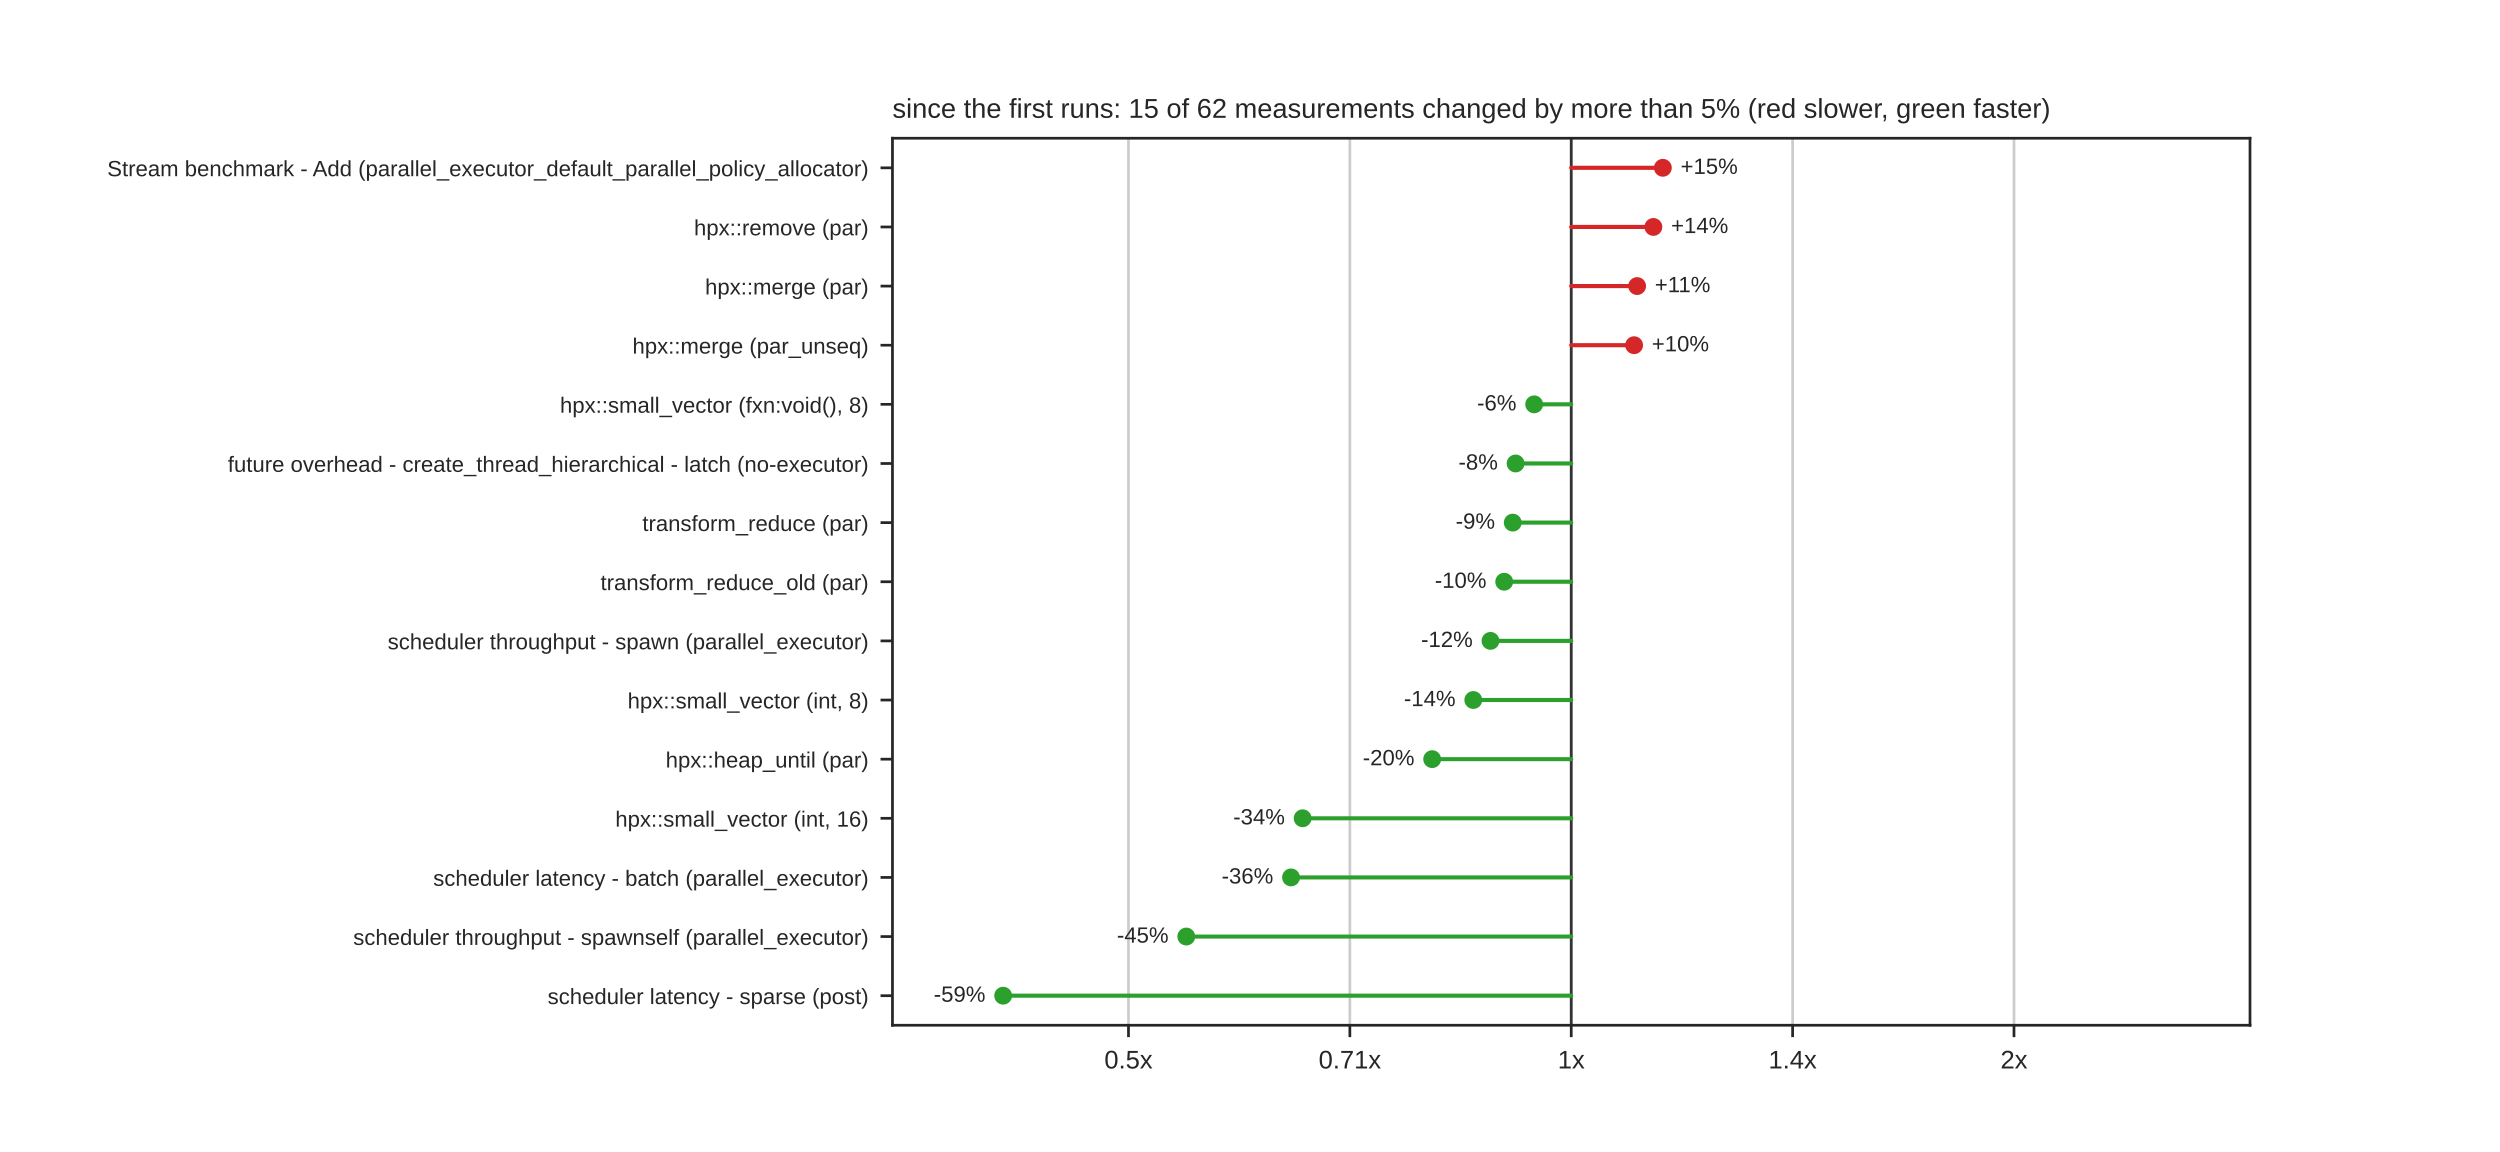
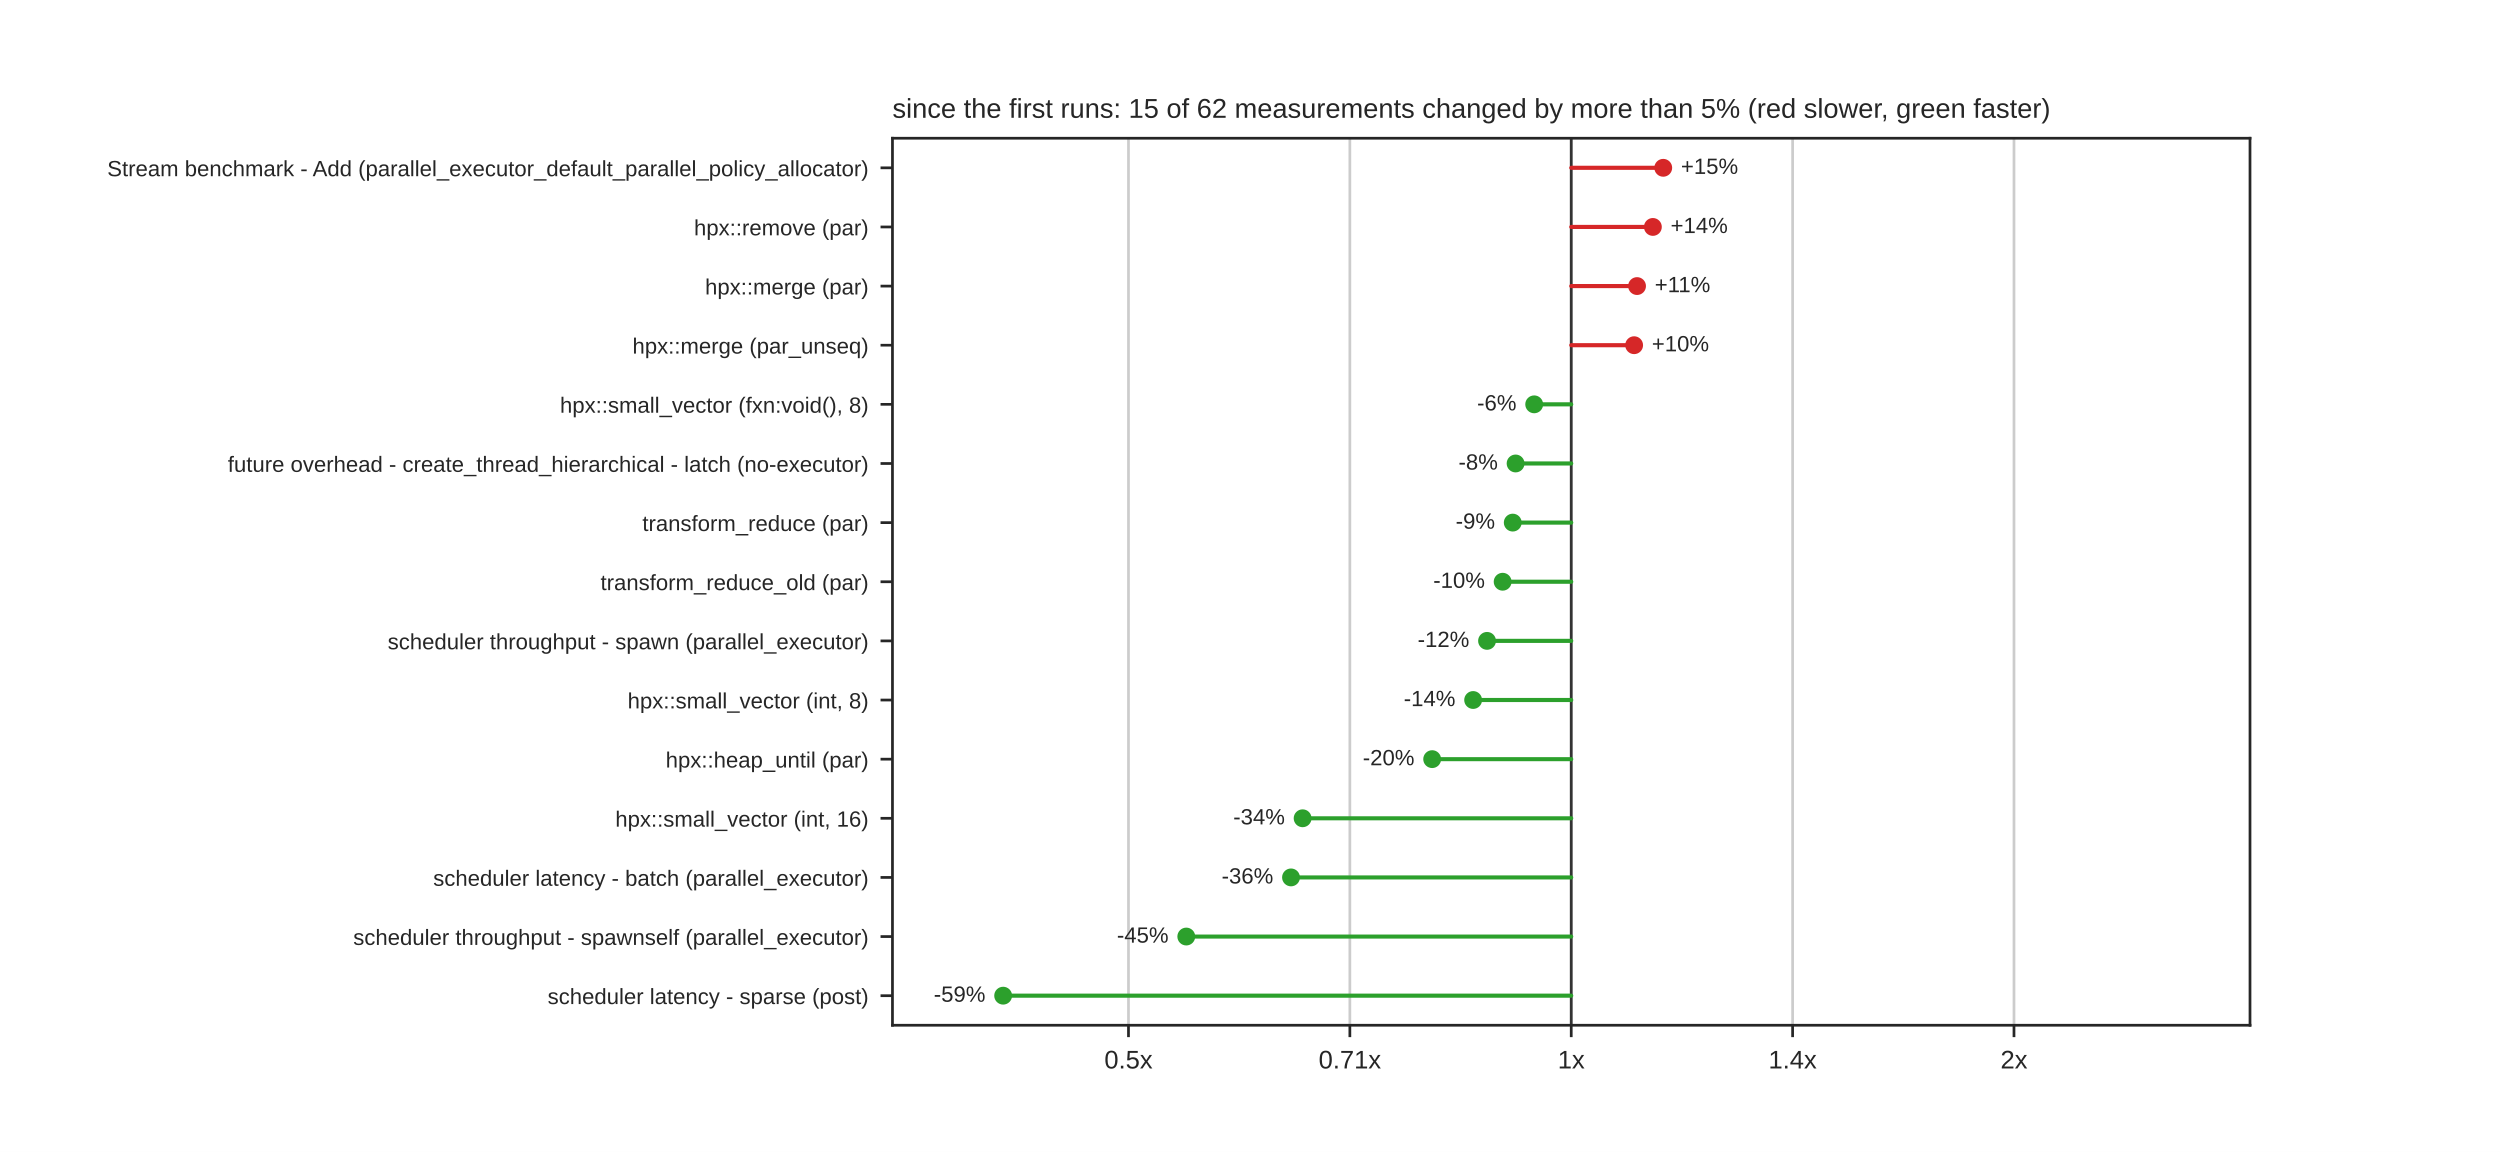
<svg xmlns="http://www.w3.org/2000/svg" xmlns:xlink="http://www.w3.org/1999/xlink" width="734.4pt" height="338.4pt" viewBox="0 0 734.4 338.4" version="1.1">
  <defs>
    <style type="text/css">*{stroke-linejoin: round; stroke-linecap: butt}</style>
  </defs>
  <g id="figure_1">
    <g id="patch_1">
      <path d="M 0 338.4  L 734.4 338.4  L 734.4 0  L 0 0  z " style="fill: #ffffff" />
    </g>
    <g id="axes_1">
      <g id="patch_2">
        <path d="M 262.17 301.176  L 660.96 301.176  L 660.96 40.608  L 262.17 40.608  z " style="fill: #ffffff" />
      </g>
      <g id="matplotlib.axis_1">
        <g id="xtick_1">
          <g id="line2d_1">
            <path d="M 331.502 301.176  L 331.502 40.608  " clip-path="url(#p0ff3ee7378)" style="fill: none; stroke: #cccccc; stroke-width: 0.8; stroke-linecap: round" />
          </g>
          <g id="line2d_2">
            <defs>
              <path id="mdfc5214045" d="M 0 0  L 0 3.5  " style="stroke: #262626; stroke-width: 0.8" />
            </defs>
            <g>
              <use xlink:href="#mdfc5214045" x="331.502" y="301.176" style="fill: #262626; stroke: #262626; stroke-width: 0.8" />
            </g>
          </g>
          <g id="text_1">
            <text style="fill: #262626; font: 7.5px 'Arial', 'DejaVu Sans', 'Liberation Sans', 'Bitstream Vera Sans', sans-serif; text-anchor: middle" x="331.502" y="313.875" transform="rotate(-0 331.5018 313.8748)">0.5x</text>
          </g>
        </g>
        <g id="xtick_2">
          <g id="line2d_3">
            <path d="M 396.533 301.176  L 396.533 40.608  " clip-path="url(#p0ff3ee7378)" style="fill: none; stroke: #cccccc; stroke-width: 0.8; stroke-linecap: round" />
          </g>
          <g id="line2d_4">
            <g>
              <use xlink:href="#mdfc5214045" x="396.533" y="301.176" style="fill: #262626; stroke: #262626; stroke-width: 0.8" />
            </g>
          </g>
          <g id="text_2">
            <text style="fill: #262626; font: 7.5px 'Arial', 'DejaVu Sans', 'Liberation Sans', 'Bitstream Vera Sans', sans-serif; text-anchor: middle" x="396.533" y="313.875" transform="rotate(-0 396.5334 313.8748)">0.71x</text>
          </g>
        </g>
        <g id="xtick_3">
          <g id="line2d_5">
            <path d="M 461.565 301.176  L 461.565 40.608  " clip-path="url(#p0ff3ee7378)" style="fill: none; stroke: #cccccc; stroke-width: 0.8; stroke-linecap: round" />
          </g>
          <g id="line2d_6">
            <g>
              <use xlink:href="#mdfc5214045" x="461.565" y="301.176" style="fill: #262626; stroke: #262626; stroke-width: 0.8" />
            </g>
          </g>
          <g id="text_3">
            <text style="fill: #262626; font: 7.5px 'Arial', 'DejaVu Sans', 'Liberation Sans', 'Bitstream Vera Sans', sans-serif; text-anchor: middle" x="461.565" y="313.875" transform="rotate(-0 461.565 313.8748)">1x</text>
          </g>
        </g>
        <g id="xtick_4">
          <g id="line2d_7">
            <path d="M 526.597 301.176  L 526.597 40.608  " clip-path="url(#p0ff3ee7378)" style="fill: none; stroke: #cccccc; stroke-width: 0.8; stroke-linecap: round" />
          </g>
          <g id="line2d_8">
            <g>
              <use xlink:href="#mdfc5214045" x="526.597" y="301.176" style="fill: #262626; stroke: #262626; stroke-width: 0.8" />
            </g>
          </g>
          <g id="text_4">
            <text style="fill: #262626; font: 7.5px 'Arial', 'DejaVu Sans', 'Liberation Sans', 'Bitstream Vera Sans', sans-serif; text-anchor: middle" x="526.597" y="313.875" transform="rotate(-0 526.5966 313.8748)">1.4x</text>
          </g>
        </g>
        <g id="xtick_5">
          <g id="line2d_9">
            <path d="M 591.628 301.176  L 591.628 40.608  " clip-path="url(#p0ff3ee7378)" style="fill: none; stroke: #cccccc; stroke-width: 0.8; stroke-linecap: round" />
          </g>
          <g id="line2d_10">
            <g>
              <use xlink:href="#mdfc5214045" x="591.628" y="301.176" style="fill: #262626; stroke: #262626; stroke-width: 0.8" />
            </g>
          </g>
          <g id="text_5">
            <text style="fill: #262626; font: 7.5px 'Arial', 'DejaVu Sans', 'Liberation Sans', 'Bitstream Vera Sans', sans-serif; text-anchor: middle" x="591.628" y="313.875" transform="rotate(-0 591.6282 313.8748)">2x</text>
          </g>
        </g>
      </g>
      <g id="matplotlib.axis_2">
        <g id="ytick_1">
          <g id="line2d_11">
            <defs>
              <path id="m414165cd4d" d="M 0 0  L -3.5 0  " style="stroke: #262626; stroke-width: 0.8" />
            </defs>
            <g>
              <use xlink:href="#m414165cd4d" x="262.17" y="49.294" style="fill: #262626; stroke: #262626; stroke-width: 0.8" />
            </g>
          </g>
          <g id="text_6">
            <text style="fill: #262626; font: 6.5px 'Arial', 'DejaVu Sans', 'Liberation Sans', 'Bitstream Vera Sans', sans-serif; text-anchor: end" x="255.17" y="51.763" transform="rotate(-0 255.17 51.76309)">Stream benchmark - Add (parallel_executor_default_parallel_policy_allocator)</text>
          </g>
        </g>
        <g id="ytick_2">
          <g id="line2d_12">
            <g>
              <use xlink:href="#m414165cd4d" x="262.17" y="66.665" style="fill: #262626; stroke: #262626; stroke-width: 0.8" />
            </g>
          </g>
          <g id="text_7">
            <text style="fill: #262626; font: 6.5px 'Arial', 'DejaVu Sans', 'Liberation Sans', 'Bitstream Vera Sans', sans-serif; text-anchor: end" x="255.17" y="69.134" transform="rotate(-0 255.17 69.13429)">hpx::remove (par)</text>
          </g>
        </g>
        <g id="ytick_3">
          <g id="line2d_13">
            <g>
              <use xlink:href="#m414165cd4d" x="262.17" y="84.036" style="fill: #262626; stroke: #262626; stroke-width: 0.8" />
            </g>
          </g>
          <g id="text_8">
            <text style="fill: #262626; font: 6.5px 'Arial', 'DejaVu Sans', 'Liberation Sans', 'Bitstream Vera Sans', sans-serif; text-anchor: end" x="255.17" y="86.505" transform="rotate(-0 255.17 86.50549)">hpx::merge (par)</text>
          </g>
        </g>
        <g id="ytick_4">
          <g id="line2d_14">
            <g>
              <use xlink:href="#m414165cd4d" x="262.17" y="101.407" style="fill: #262626; stroke: #262626; stroke-width: 0.8" />
            </g>
          </g>
          <g id="text_9">
            <text style="fill: #262626; font: 6.5px 'Arial', 'DejaVu Sans', 'Liberation Sans', 'Bitstream Vera Sans', sans-serif; text-anchor: end" x="255.17" y="103.877" transform="rotate(-0 255.17 103.8767)">hpx::merge (par_unseq)</text>
          </g>
        </g>
        <g id="ytick_5">
          <g id="line2d_15">
            <g>
              <use xlink:href="#m414165cd4d" x="262.17" y="118.778" style="fill: #262626; stroke: #262626; stroke-width: 0.8" />
            </g>
          </g>
          <g id="text_10">
            <text style="fill: #262626; font: 6.5px 'Arial', 'DejaVu Sans', 'Liberation Sans', 'Bitstream Vera Sans', sans-serif; text-anchor: end" x="255.17" y="121.248" transform="rotate(-0 255.17 121.2479)">hpx::small_vector (fxn:void(), 8)</text>
          </g>
        </g>
        <g id="ytick_6">
          <g id="line2d_16">
            <g>
              <use xlink:href="#m414165cd4d" x="262.17" y="136.15" style="fill: #262626; stroke: #262626; stroke-width: 0.8" />
            </g>
          </g>
          <g id="text_11">
            <text style="fill: #262626; font: 6.5px 'Arial', 'DejaVu Sans', 'Liberation Sans', 'Bitstream Vera Sans', sans-serif; text-anchor: end" x="255.17" y="138.619" transform="rotate(-0 255.17 138.6191)">future overhead - create_thread_hierarchical - latch (no-executor)</text>
          </g>
        </g>
        <g id="ytick_7">
          <g id="line2d_17">
            <g>
              <use xlink:href="#m414165cd4d" x="262.17" y="153.521" style="fill: #262626; stroke: #262626; stroke-width: 0.8" />
            </g>
          </g>
          <g id="text_12">
            <text style="fill: #262626; font: 6.5px 'Arial', 'DejaVu Sans', 'Liberation Sans', 'Bitstream Vera Sans', sans-serif; text-anchor: end" x="255.17" y="155.99" transform="rotate(-0 255.17 155.9903)">transform_reduce (par)</text>
          </g>
        </g>
        <g id="ytick_8">
          <g id="line2d_18">
            <g>
              <use xlink:href="#m414165cd4d" x="262.17" y="170.892" style="fill: #262626; stroke: #262626; stroke-width: 0.8" />
            </g>
          </g>
          <g id="text_13">
            <text style="fill: #262626; font: 6.5px 'Arial', 'DejaVu Sans', 'Liberation Sans', 'Bitstream Vera Sans', sans-serif; text-anchor: end" x="255.17" y="173.361" transform="rotate(-0 255.17 173.3615)">transform_reduce_old (par)</text>
          </g>
        </g>
        <g id="ytick_9">
          <g id="line2d_19">
            <g>
              <use xlink:href="#m414165cd4d" x="262.17" y="188.263" style="fill: #262626; stroke: #262626; stroke-width: 0.8" />
            </g>
          </g>
          <g id="text_14">
            <text style="fill: #262626; font: 6.5px 'Arial', 'DejaVu Sans', 'Liberation Sans', 'Bitstream Vera Sans', sans-serif; text-anchor: end" x="255.17" y="190.733" transform="rotate(-0 255.17 190.7327)">scheduler throughput - spawn (parallel_executor)</text>
          </g>
        </g>
        <g id="ytick_10">
          <g id="line2d_20">
            <g>
              <use xlink:href="#m414165cd4d" x="262.17" y="205.634" style="fill: #262626; stroke: #262626; stroke-width: 0.8" />
            </g>
          </g>
          <g id="text_15">
            <text style="fill: #262626; font: 6.5px 'Arial', 'DejaVu Sans', 'Liberation Sans', 'Bitstream Vera Sans', sans-serif; text-anchor: end" x="255.17" y="208.104" transform="rotate(-0 255.17 208.1039)">hpx::small_vector (int, 8)</text>
          </g>
        </g>
        <g id="ytick_11">
          <g id="line2d_21">
            <g>
              <use xlink:href="#m414165cd4d" x="262.17" y="223.006" style="fill: #262626; stroke: #262626; stroke-width: 0.8" />
            </g>
          </g>
          <g id="text_16">
            <text style="fill: #262626; font: 6.5px 'Arial', 'DejaVu Sans', 'Liberation Sans', 'Bitstream Vera Sans', sans-serif; text-anchor: end" x="255.17" y="225.475" transform="rotate(-0 255.17 225.4751)">hpx::heap_until (par)</text>
          </g>
        </g>
        <g id="ytick_12">
          <g id="line2d_22">
            <g>
              <use xlink:href="#m414165cd4d" x="262.17" y="240.377" style="fill: #262626; stroke: #262626; stroke-width: 0.8" />
            </g>
          </g>
          <g id="text_17">
            <text style="fill: #262626; font: 6.5px 'Arial', 'DejaVu Sans', 'Liberation Sans', 'Bitstream Vera Sans', sans-serif; text-anchor: end" x="255.17" y="242.846" transform="rotate(-0 255.17 242.8463)">hpx::small_vector (int, 16)</text>
          </g>
        </g>
        <g id="ytick_13">
          <g id="line2d_23">
            <g>
              <use xlink:href="#m414165cd4d" x="262.17" y="257.748" style="fill: #262626; stroke: #262626; stroke-width: 0.8" />
            </g>
          </g>
          <g id="text_18">
            <text style="fill: #262626; font: 6.5px 'Arial', 'DejaVu Sans', 'Liberation Sans', 'Bitstream Vera Sans', sans-serif; text-anchor: end" x="255.17" y="260.217" transform="rotate(-0 255.17 260.2175)">scheduler latency - batch (parallel_executor)</text>
          </g>
        </g>
        <g id="ytick_14">
          <g id="line2d_24">
            <g>
              <use xlink:href="#m414165cd4d" x="262.17" y="275.119" style="fill: #262626; stroke: #262626; stroke-width: 0.8" />
            </g>
          </g>
          <g id="text_19">
            <text style="fill: #262626; font: 6.5px 'Arial', 'DejaVu Sans', 'Liberation Sans', 'Bitstream Vera Sans', sans-serif; text-anchor: end" x="255.17" y="277.589" transform="rotate(-0 255.17 277.5887)">scheduler throughput - spawnself (parallel_executor)</text>
          </g>
        </g>
        <g id="ytick_15">
          <g id="line2d_25">
            <g>
              <use xlink:href="#m414165cd4d" x="262.17" y="292.49" style="fill: #262626; stroke: #262626; stroke-width: 0.8" />
            </g>
          </g>
          <g id="text_20">
            <text style="fill: #262626; font: 6.5px 'Arial', 'DejaVu Sans', 'Liberation Sans', 'Bitstream Vera Sans', sans-serif; text-anchor: end" x="255.17" y="294.96" transform="rotate(-0 255.17 294.9599)">scheduler latency - sparse (post)</text>
          </g>
        </g>
      </g>
      <g id="line2d_26">
        <path d="M 461.565 301.176  L 461.565 40.608  " clip-path="url(#p0ff3ee7378)" style="fill: none; stroke: #333333; stroke-width: 0.8; stroke-linecap: round" />
      </g>
      <g id="line2d_27">
-         <path d="M 461.565 49.294  L 488.483 49.294  " clip-path="url(#p0ff3ee7378)" style="fill: none; stroke: #d62728; stroke-width: 1.2; stroke-linecap: round" />
+         <path d="M 461.565 49.294  L 488.593 49.294  " clip-path="url(#p0ff3ee7378)" style="fill: none; stroke: #d62728; stroke-width: 1.2; stroke-linecap: round" />
      </g>
      <g id="line2d_28">
-         <path d="M 461.565 66.665  L 485.699 66.665  " clip-path="url(#p0ff3ee7378)" style="fill: none; stroke: #d62728; stroke-width: 1.2; stroke-linecap: round" />
+         <path d="M 461.565 66.665  L 485.549 66.665  " clip-path="url(#p0ff3ee7378)" style="fill: none; stroke: #d62728; stroke-width: 1.2; stroke-linecap: round" />
      </g>
      <g id="line2d_29">
-         <path d="M 461.565 84.036  L 480.92 84.036  " clip-path="url(#p0ff3ee7378)" style="fill: none; stroke: #d62728; stroke-width: 1.2; stroke-linecap: round" />
+         <path d="M 461.565 84.036  L 480.897 84.036  " clip-path="url(#p0ff3ee7378)" style="fill: none; stroke: #d62728; stroke-width: 1.2; stroke-linecap: round" />
      </g>
      <g id="line2d_30">
-         <path d="M 461.565 101.407  L 480.038 101.407  " clip-path="url(#p0ff3ee7378)" style="fill: none; stroke: #d62728; stroke-width: 1.2; stroke-linecap: round" />
+         <path d="M 461.565 101.407  L 480.043 101.407  " clip-path="url(#p0ff3ee7378)" style="fill: none; stroke: #d62728; stroke-width: 1.2; stroke-linecap: round" />
      </g>
      <g id="line2d_31">
-         <path d="M 461.565 118.778  L 450.678 118.778  " clip-path="url(#p0ff3ee7378)" style="fill: none; stroke: #2ca02c; stroke-width: 1.2; stroke-linecap: round" />
+         <path d="M 461.565 118.778  L 450.686 118.778  " clip-path="url(#p0ff3ee7378)" style="fill: none; stroke: #2ca02c; stroke-width: 1.2; stroke-linecap: round" />
      </g>
      <g id="line2d_32">
        <path d="M 461.565 136.15  L 445.22 136.15  " clip-path="url(#p0ff3ee7378)" style="fill: none; stroke: #2ca02c; stroke-width: 1.2; stroke-linecap: round" />
      </g>
      <g id="line2d_33">
        <path d="M 461.565 153.521  L 444.385 153.521  " clip-path="url(#p0ff3ee7378)" style="fill: none; stroke: #2ca02c; stroke-width: 1.2; stroke-linecap: round" />
      </g>
      <g id="line2d_34">
-         <path d="M 461.565 170.892  L 441.874 170.892  " clip-path="url(#p0ff3ee7378)" style="fill: none; stroke: #2ca02c; stroke-width: 1.2; stroke-linecap: round" />
+         <path d="M 461.565 170.892  L 441.418 170.892  " clip-path="url(#p0ff3ee7378)" style="fill: none; stroke: #2ca02c; stroke-width: 1.2; stroke-linecap: round" />
      </g>
      <g id="line2d_35">
-         <path d="M 461.565 188.263  L 437.842 188.263  " clip-path="url(#p0ff3ee7378)" style="fill: none; stroke: #2ca02c; stroke-width: 1.2; stroke-linecap: round" />
+         <path d="M 461.565 188.263  L 436.834 188.263  " clip-path="url(#p0ff3ee7378)" style="fill: none; stroke: #2ca02c; stroke-width: 1.2; stroke-linecap: round" />
      </g>
      <g id="line2d_36">
-         <path d="M 461.565 205.634  L 432.794 205.634  " clip-path="url(#p0ff3ee7378)" style="fill: none; stroke: #2ca02c; stroke-width: 1.2; stroke-linecap: round" />
+         <path d="M 461.565 205.634  L 432.749 205.634  " clip-path="url(#p0ff3ee7378)" style="fill: none; stroke: #2ca02c; stroke-width: 1.2; stroke-linecap: round" />
      </g>
      <g id="line2d_37">
        <path d="M 461.565 223.006  L 420.715 223.006  " clip-path="url(#p0ff3ee7378)" style="fill: none; stroke: #2ca02c; stroke-width: 1.2; stroke-linecap: round" />
      </g>
      <g id="line2d_38">
        <path d="M 461.565 240.377  L 382.658 240.377  " clip-path="url(#p0ff3ee7378)" style="fill: none; stroke: #2ca02c; stroke-width: 1.2; stroke-linecap: round" />
      </g>
      <g id="line2d_39">
        <path d="M 461.565 257.748  L 379.249 257.748  " clip-path="url(#p0ff3ee7378)" style="fill: none; stroke: #2ca02c; stroke-width: 1.2; stroke-linecap: round" />
      </g>
      <g id="line2d_40">
        <path d="M 461.565 275.119  L 348.483 275.119  " clip-path="url(#p0ff3ee7378)" style="fill: none; stroke: #2ca02c; stroke-width: 1.2; stroke-linecap: round" />
      </g>
      <g id="line2d_41">
        <path d="M 461.565 292.49  L 294.686 292.49  " clip-path="url(#p0ff3ee7378)" style="fill: none; stroke: #2ca02c; stroke-width: 1.2; stroke-linecap: round" />
      </g>
      <g id="patch_3">
        <path d="M 262.17 301.176  L 262.17 40.608  " style="fill: none; stroke: #262626; stroke-width: 0.8; stroke-linejoin: miter; stroke-linecap: square" />
      </g>
      <g id="patch_4">
        <path d="M 660.96 301.176  L 660.96 40.608  " style="fill: none; stroke: #262626; stroke-width: 0.8; stroke-linejoin: miter; stroke-linecap: square" />
      </g>
      <g id="patch_5">
        <path d="M 262.17 301.176  L 660.96 301.176  " style="fill: none; stroke: #262626; stroke-width: 0.8; stroke-linejoin: miter; stroke-linecap: square" />
      </g>
      <g id="patch_6">
        <path d="M 262.17 40.608  L 660.96 40.608  " style="fill: none; stroke: #262626; stroke-width: 0.8; stroke-linejoin: miter; stroke-linecap: square" />
      </g>
      <g id="PathCollection_1">
        <defs>
          <path id="m8968767a60" d="M 0 2.121  C 0.563 2.121 1.102 1.898 1.5 1.5  C 1.898 1.102 2.121 0.563 2.121 0  C 2.121 -0.563 1.898 -1.102 1.5 -1.5  C 1.102 -1.898 0.563 -2.121 0 -2.121  C -0.563 -2.121 -1.102 -1.898 -1.5 -1.5  C -1.898 -1.102 -2.121 -0.563 -2.121 0  C -2.121 0.563 -1.898 1.102 -1.5 1.5  C -1.102 1.898 -0.563 2.121 0 2.121  z " style="stroke: #d62728" />
        </defs>
        <g clip-path="url(#p0ff3ee7378)">
-           <use xlink:href="#m8968767a60" x="488.483" y="49.294" style="fill: #d62728; stroke: #d62728" />
+           <use xlink:href="#m8968767a60" x="488.593" y="49.294" style="fill: #d62728; stroke: #d62728" />
        </g>
      </g>
      <g id="text_21">
-         <text style="fill: #262626; font: 6.5px 'Arial', 'DejaVu Sans', 'Liberation Sans', 'Bitstream Vera Sans', sans-serif; text-anchor: start" x="493.685" y="51.087" transform="rotate(-0 493.6853 51.08719)">+15%</text>
+         <text style="fill: #262626; font: 6.5px 'Arial', 'DejaVu Sans', 'Liberation Sans', 'Bitstream Vera Sans', sans-serif; text-anchor: start" x="493.796" y="51.087" transform="rotate(-0 493.7959 51.08719)">+15%</text>
      </g>
      <g id="PathCollection_2">
        <g clip-path="url(#p0ff3ee7378)">
-           <use xlink:href="#m8968767a60" x="485.699" y="66.665" style="fill: #d62728; stroke: #d62728" />
+           <use xlink:href="#m8968767a60" x="485.549" y="66.665" style="fill: #d62728; stroke: #d62728" />
        </g>
      </g>
      <g id="text_22">
-         <text style="fill: #262626; font: 6.5px 'Arial', 'DejaVu Sans', 'Liberation Sans', 'Bitstream Vera Sans', sans-serif; text-anchor: start" x="490.902" y="68.458" transform="rotate(-0 490.9019 68.45839)">+14%</text>
+         <text style="fill: #262626; font: 6.5px 'Arial', 'DejaVu Sans', 'Liberation Sans', 'Bitstream Vera Sans', sans-serif; text-anchor: start" x="490.752" y="68.458" transform="rotate(-0 490.7519 68.45839)">+14%</text>
      </g>
      <g id="PathCollection_3">
        <g clip-path="url(#p0ff3ee7378)">
-           <use xlink:href="#m8968767a60" x="480.92" y="84.036" style="fill: #d62728; stroke: #d62728" />
+           <use xlink:href="#m8968767a60" x="480.897" y="84.036" style="fill: #d62728; stroke: #d62728" />
        </g>
      </g>
      <g id="text_23">
-         <text style="fill: #262626; font: 6.5px 'Arial', 'DejaVu Sans', 'Liberation Sans', 'Bitstream Vera Sans', sans-serif; text-anchor: start" x="486.123" y="85.83" transform="rotate(-0 486.1226 85.82959)">+11%</text>
+         <text style="fill: #262626; font: 6.5px 'Arial', 'DejaVu Sans', 'Liberation Sans', 'Bitstream Vera Sans', sans-serif; text-anchor: start" x="486.1" y="85.83" transform="rotate(-0 486.0997 85.82959)">+11%</text>
      </g>
      <g id="PathCollection_4">
        <g clip-path="url(#p0ff3ee7378)">
-           <use xlink:href="#m8968767a60" x="480.038" y="101.407" style="fill: #d62728; stroke: #d62728" />
+           <use xlink:href="#m8968767a60" x="480.043" y="101.407" style="fill: #d62728; stroke: #d62728" />
        </g>
      </g>
      <g id="text_24">
-         <text style="fill: #262626; font: 6.5px 'Arial', 'DejaVu Sans', 'Liberation Sans', 'Bitstream Vera Sans', sans-serif; text-anchor: start" x="485.241" y="103.201" transform="rotate(-0 485.2406 103.2008)">+10%</text>
+         <text style="fill: #262626; font: 6.5px 'Arial', 'DejaVu Sans', 'Liberation Sans', 'Bitstream Vera Sans', sans-serif; text-anchor: start" x="485.245" y="103.201" transform="rotate(-0 485.245 103.2008)">+10%</text>
      </g>
      <g id="PathCollection_5">
        <defs>
          <path id="m7978cd0e5a" d="M 0 2.121  C 0.563 2.121 1.102 1.898 1.5 1.5  C 1.898 1.102 2.121 0.563 2.121 0  C 2.121 -0.563 1.898 -1.102 1.5 -1.5  C 1.102 -1.898 0.563 -2.121 0 -2.121  C -0.563 -2.121 -1.102 -1.898 -1.5 -1.5  C -1.898 -1.102 -2.121 -0.563 -2.121 0  C -2.121 0.563 -1.898 1.102 -1.5 1.5  C -1.102 1.898 -0.563 2.121 0 2.121  z " style="stroke: #2ca02c" />
        </defs>
        <g clip-path="url(#p0ff3ee7378)">
-           <use xlink:href="#m7978cd0e5a" x="450.678" y="118.778" style="fill: #2ca02c; stroke: #2ca02c" />
+           <use xlink:href="#m7978cd0e5a" x="450.686" y="118.778" style="fill: #2ca02c; stroke: #2ca02c" />
        </g>
      </g>
      <g id="text_25">
-         <text style="fill: #262626; font: 6.5px 'Arial', 'DejaVu Sans', 'Liberation Sans', 'Bitstream Vera Sans', sans-serif; text-anchor: end" x="445.475" y="120.572" transform="rotate(-0 445.4751 120.572)">-6%</text>
+         <text style="fill: #262626; font: 6.5px 'Arial', 'DejaVu Sans', 'Liberation Sans', 'Bitstream Vera Sans', sans-serif; text-anchor: end" x="445.483" y="120.572" transform="rotate(-0 445.4832 120.572)">-6%</text>
      </g>
      <g id="PathCollection_6">
        <g clip-path="url(#p0ff3ee7378)">
          <use xlink:href="#m7978cd0e5a" x="445.22" y="136.15" style="fill: #2ca02c; stroke: #2ca02c" />
        </g>
      </g>
      <g id="text_26">
        <text style="fill: #262626; font: 6.5px 'Arial', 'DejaVu Sans', 'Liberation Sans', 'Bitstream Vera Sans', sans-serif; text-anchor: end" x="440.017" y="137.943" transform="rotate(-0 440.0174 137.9432)">-8%</text>
      </g>
      <g id="PathCollection_7">
        <g clip-path="url(#p0ff3ee7378)">
          <use xlink:href="#m7978cd0e5a" x="444.385" y="153.521" style="fill: #2ca02c; stroke: #2ca02c" />
        </g>
      </g>
      <g id="text_27">
        <text style="fill: #262626; font: 6.5px 'Arial', 'DejaVu Sans', 'Liberation Sans', 'Bitstream Vera Sans', sans-serif; text-anchor: end" x="439.183" y="155.314" transform="rotate(-0 439.1829 155.3144)">-9%</text>
      </g>
      <g id="PathCollection_8">
        <g clip-path="url(#p0ff3ee7378)">
-           <use xlink:href="#m7978cd0e5a" x="441.874" y="170.892" style="fill: #2ca02c; stroke: #2ca02c" />
+           <use xlink:href="#m7978cd0e5a" x="441.418" y="170.892" style="fill: #2ca02c; stroke: #2ca02c" />
        </g>
      </g>
      <g id="text_28">
-         <text style="fill: #262626; font: 6.5px 'Arial', 'DejaVu Sans', 'Liberation Sans', 'Bitstream Vera Sans', sans-serif; text-anchor: end" x="436.672" y="172.686" transform="rotate(-0 436.6718 172.6856)">-10%</text>
+         <text style="fill: #262626; font: 6.5px 'Arial', 'DejaVu Sans', 'Liberation Sans', 'Bitstream Vera Sans', sans-serif; text-anchor: end" x="436.216" y="172.686" transform="rotate(-0 436.216 172.6856)">-10%</text>
      </g>
      <g id="PathCollection_9">
        <g clip-path="url(#p0ff3ee7378)">
-           <use xlink:href="#m7978cd0e5a" x="437.842" y="188.263" style="fill: #2ca02c; stroke: #2ca02c" />
+           <use xlink:href="#m7978cd0e5a" x="436.834" y="188.263" style="fill: #2ca02c; stroke: #2ca02c" />
        </g>
      </g>
      <g id="text_29">
-         <text style="fill: #262626; font: 6.5px 'Arial', 'DejaVu Sans', 'Liberation Sans', 'Bitstream Vera Sans', sans-serif; text-anchor: end" x="432.64" y="190.057" transform="rotate(-0 432.6396 190.0568)">-12%</text>
+         <text style="fill: #262626; font: 6.5px 'Arial', 'DejaVu Sans', 'Liberation Sans', 'Bitstream Vera Sans', sans-serif; text-anchor: end" x="431.631" y="190.057" transform="rotate(-0 431.631 190.0568)">-12%</text>
      </g>
      <g id="PathCollection_10">
        <g clip-path="url(#p0ff3ee7378)">
-           <use xlink:href="#m7978cd0e5a" x="432.794" y="205.634" style="fill: #2ca02c; stroke: #2ca02c" />
+           <use xlink:href="#m7978cd0e5a" x="432.749" y="205.634" style="fill: #2ca02c; stroke: #2ca02c" />
        </g>
      </g>
      <g id="text_30">
-         <text style="fill: #262626; font: 6.5px 'Arial', 'DejaVu Sans', 'Liberation Sans', 'Bitstream Vera Sans', sans-serif; text-anchor: end" x="427.592" y="207.428" transform="rotate(-0 427.5915 207.428)">-14%</text>
+         <text style="fill: #262626; font: 6.5px 'Arial', 'DejaVu Sans', 'Liberation Sans', 'Bitstream Vera Sans', sans-serif; text-anchor: end" x="427.547" y="207.428" transform="rotate(-0 427.5467 207.428)">-14%</text>
      </g>
      <g id="PathCollection_11">
        <g clip-path="url(#p0ff3ee7378)">
          <use xlink:href="#m7978cd0e5a" x="420.715" y="223.006" style="fill: #2ca02c; stroke: #2ca02c" />
        </g>
      </g>
      <g id="text_31">
        <text style="fill: #262626; font: 6.5px 'Arial', 'DejaVu Sans', 'Liberation Sans', 'Bitstream Vera Sans', sans-serif; text-anchor: end" x="415.512" y="224.799" transform="rotate(-0 415.512 224.7992)">-20%</text>
      </g>
      <g id="PathCollection_12">
        <g clip-path="url(#p0ff3ee7378)">
          <use xlink:href="#m7978cd0e5a" x="382.658" y="240.377" style="fill: #2ca02c; stroke: #2ca02c" />
        </g>
      </g>
      <g id="text_32">
        <text style="fill: #262626; font: 6.5px 'Arial', 'DejaVu Sans', 'Liberation Sans', 'Bitstream Vera Sans', sans-serif; text-anchor: end" x="377.456" y="242.17" transform="rotate(-0 377.4558 242.1704)">-34%</text>
      </g>
      <g id="PathCollection_13">
        <g clip-path="url(#p0ff3ee7378)">
          <use xlink:href="#m7978cd0e5a" x="379.249" y="257.748" style="fill: #2ca02c; stroke: #2ca02c" />
        </g>
      </g>
      <g id="text_33">
        <text style="fill: #262626; font: 6.5px 'Arial', 'DejaVu Sans', 'Liberation Sans', 'Bitstream Vera Sans', sans-serif; text-anchor: end" x="374.046" y="259.542" transform="rotate(-0 374.0462 259.5416)">-36%</text>
      </g>
      <g id="PathCollection_14">
        <g clip-path="url(#p0ff3ee7378)">
          <use xlink:href="#m7978cd0e5a" x="348.483" y="275.119" style="fill: #2ca02c; stroke: #2ca02c" />
        </g>
      </g>
      <g id="text_34">
        <text style="fill: #262626; font: 6.5px 'Arial', 'DejaVu Sans', 'Liberation Sans', 'Bitstream Vera Sans', sans-serif; text-anchor: end" x="343.281" y="276.913" transform="rotate(-0 343.2806 276.9128)">-45%</text>
      </g>
      <g id="PathCollection_15">
        <g clip-path="url(#p0ff3ee7378)">
          <use xlink:href="#m7978cd0e5a" x="294.686" y="292.49" style="fill: #2ca02c; stroke: #2ca02c" />
        </g>
      </g>
      <g id="text_35">
        <text style="fill: #262626; font: 6.5px 'Arial', 'DejaVu Sans', 'Liberation Sans', 'Bitstream Vera Sans', sans-serif; text-anchor: end" x="289.483" y="294.284" transform="rotate(-0 289.4833 294.284)">-59%</text>
      </g>
      <g id="text_36">
        <text style="fill: #262626; font: 8px 'Arial', 'DejaVu Sans', 'Liberation Sans', 'Bitstream Vera Sans', sans-serif; text-anchor: start" x="262.17" y="34.608" transform="rotate(-0 262.17 34.608)">since the first runs: 15 of 62 measurements changed by more than 5% (red slower, green faster)</text>
      </g>
    </g>
  </g>
  <defs>
    <clipPath id="p0ff3ee7378">
      <rect x="262.17" y="40.608" width="398.79" height="260.568" />
    </clipPath>
  </defs>
</svg>
